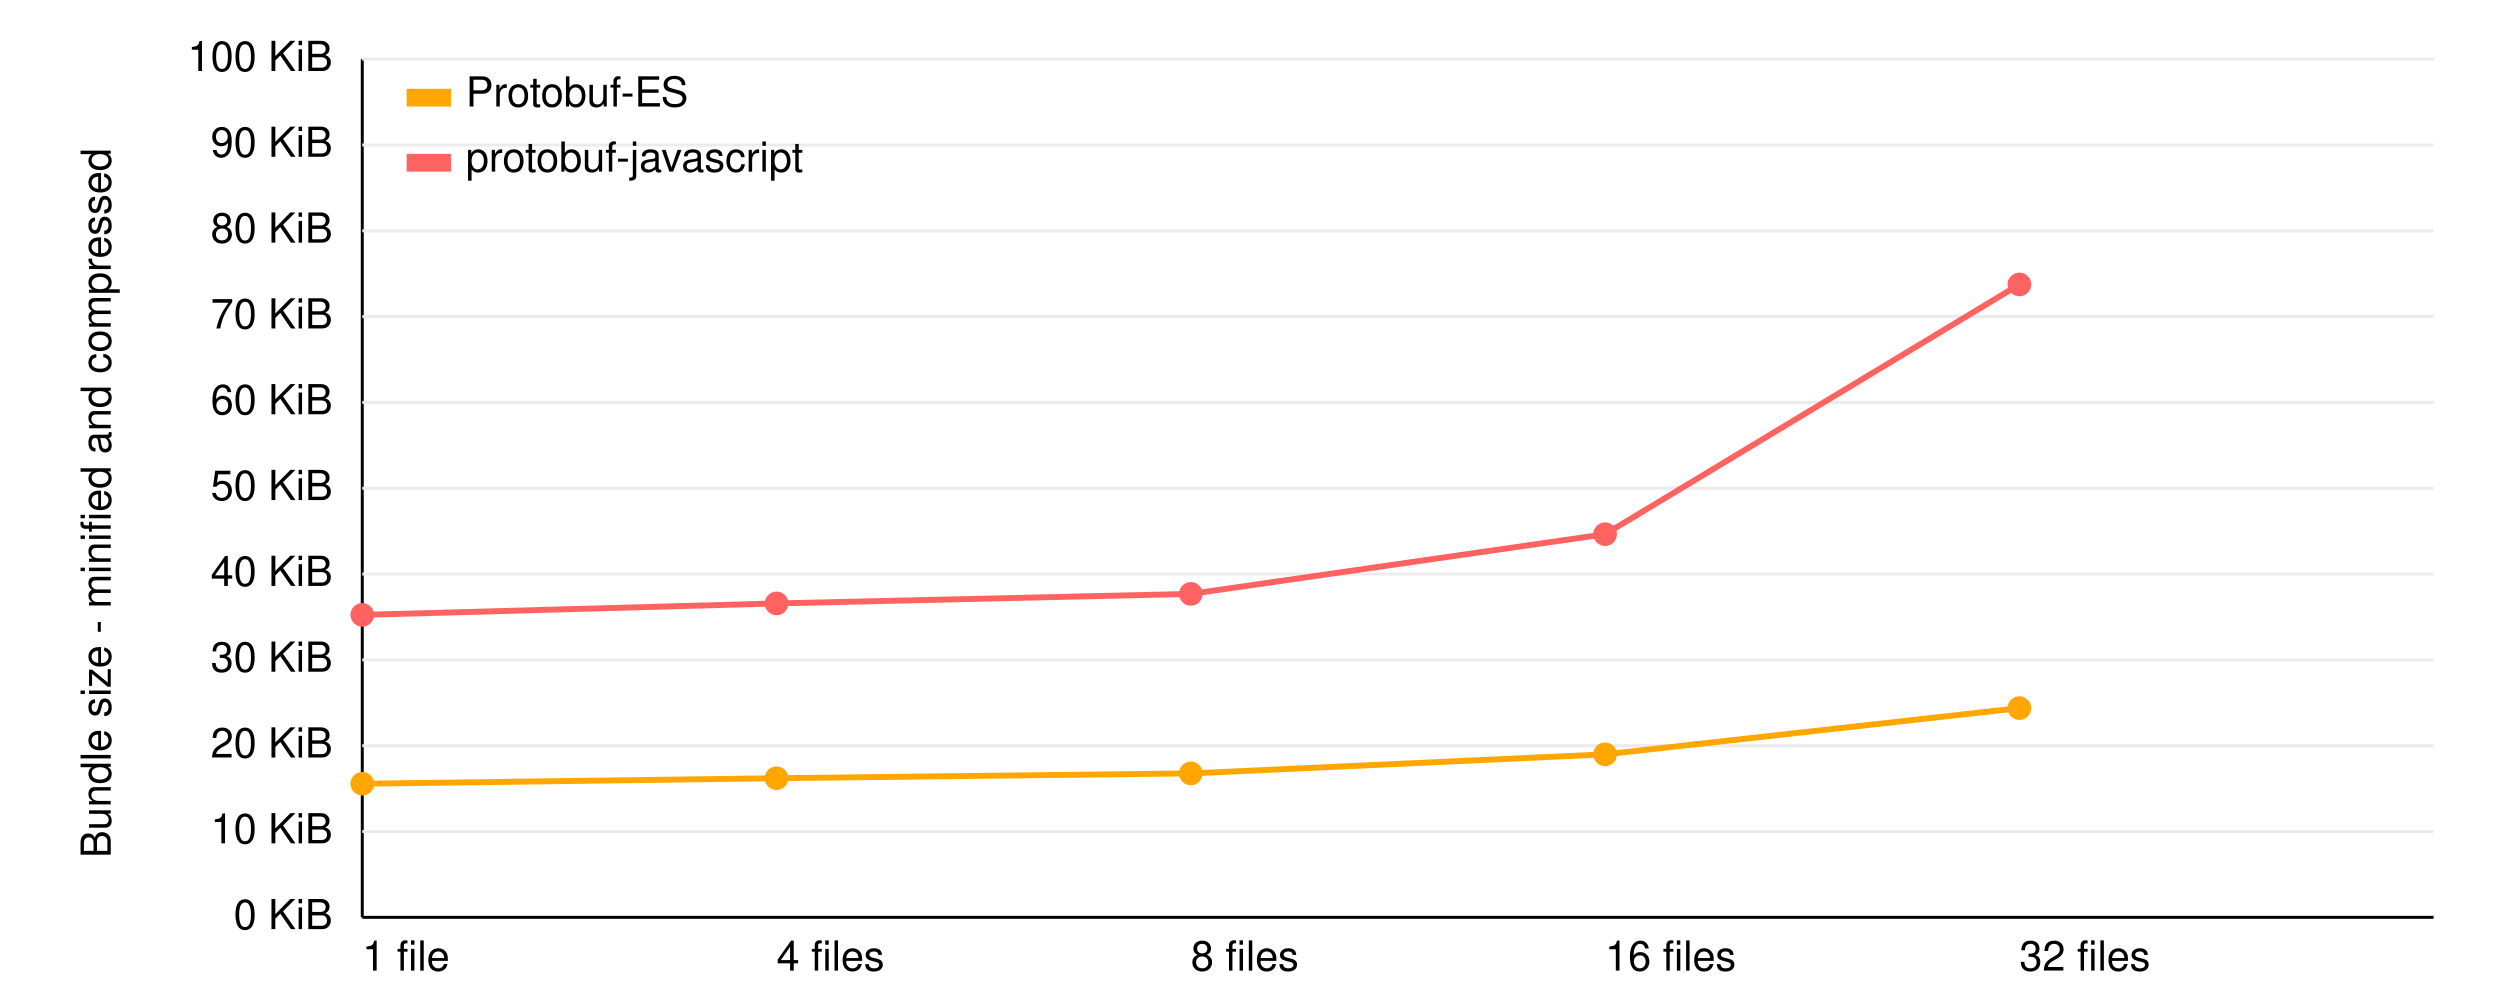
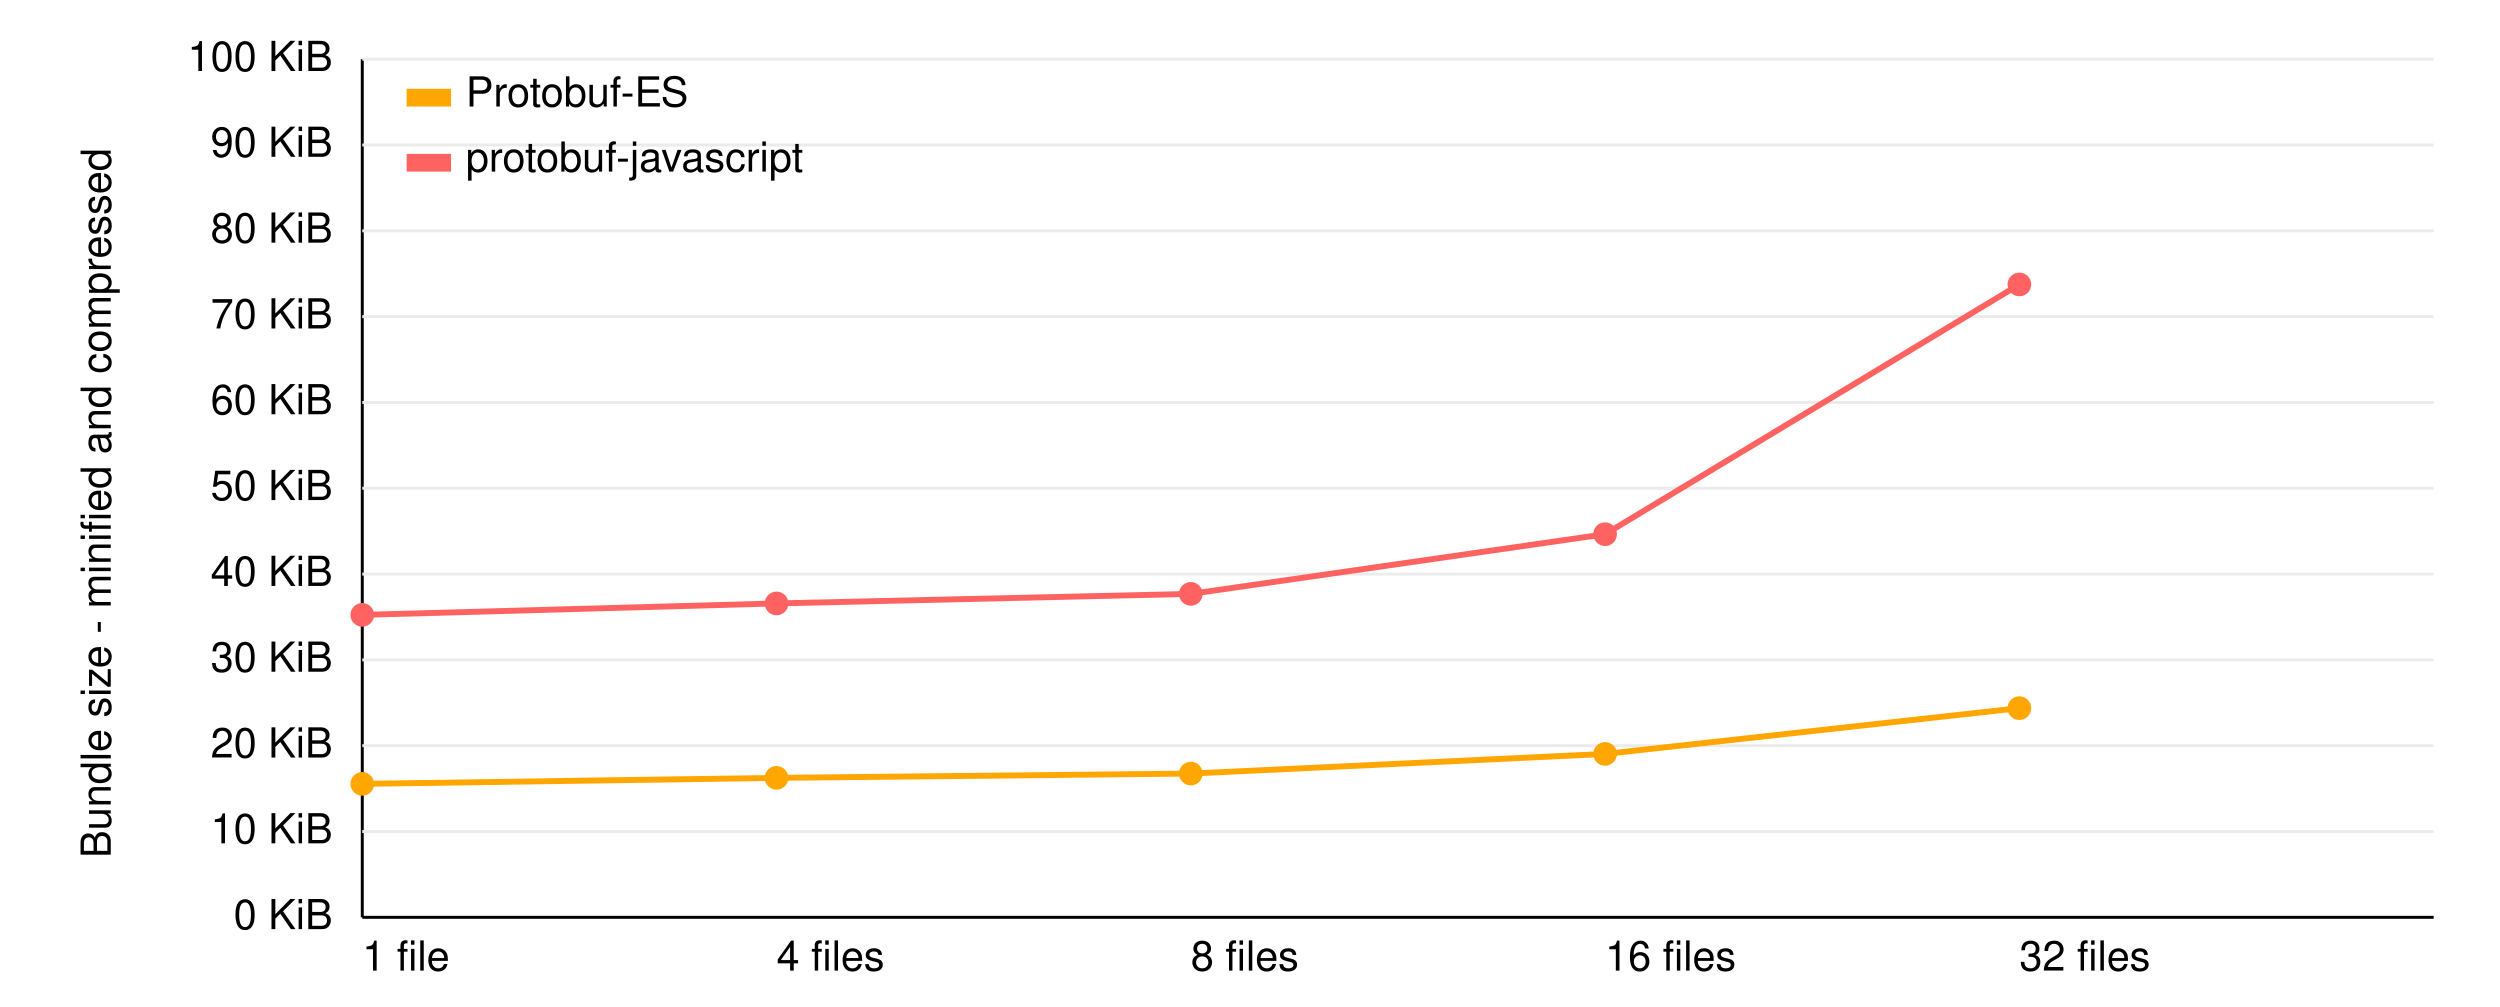
<svg xmlns="http://www.w3.org/2000/svg" version="1.1" width="820px" height="330px" viewBox="0 0 820 340" class="chart">
  <style>
      
      text {
        font: 14px Verdana, Helvetica, Arial, sans-serif;
      }
      
    </style>
  <rect x="-10%" y="-10%" width="120%" height="120%" fill="#ffffff" />
  <g transform="translate(110,310)">
    <line y1="0" x2="700" stroke="black" />
    <text x="0" y="18" text-anchor="start">1 file</text>
    <text x="140" y="18" text-anchor="start">4 files</text>
    <text x="280" y="18" text-anchor="start">8 files</text>
    <text x="420" y="18" text-anchor="start">16 files</text>
    <text x="560" y="18" text-anchor="start">32 files</text>
  </g>
  <g transform="translate(110, 20)">
    <line x1="0" x2="0" y1="0" y2="290" stroke="black" />
    <g transform="rotate(-90), translate(-150,-85)">
      <text text-anchor="middle">Bundle size - minified and compressed</text>
    </g>
    <text x="-10" y="4" text-anchor="end">100 KiB</text>
    <line x1="0" x2="700" y1="0" y2="0" stroke="#ebebeb" />
    <text x="-10" y="33" text-anchor="end">90 KiB</text>
    <line x1="0" x2="700" y1="29" y2="29" stroke="#ebebeb" />
    <text x="-10" y="62" text-anchor="end">80 KiB</text>
    <line x1="0" x2="700" y1="58" y2="58" stroke="#ebebeb" />
    <text x="-10" y="91" text-anchor="end">70 KiB</text>
    <line x1="0" x2="700" y1="87" y2="87" stroke="#ebebeb" />
    <text x="-10" y="120" text-anchor="end">60 KiB</text>
    <line x1="0" x2="700" y1="116" y2="116" stroke="#ebebeb" />
    <text x="-10" y="149" text-anchor="end">50 KiB</text>
    <line x1="0" x2="700" y1="145" y2="145" stroke="#ebebeb" />
    <text x="-10" y="178" text-anchor="end">40 KiB</text>
    <line x1="0" x2="700" y1="174" y2="174" stroke="#ebebeb" />
    <text x="-10" y="207" text-anchor="end">30 KiB</text>
    <line x1="0" x2="700" y1="203" y2="203" stroke="#ebebeb" />
    <text x="-10" y="236" text-anchor="end">20 KiB</text>
    <line x1="0" x2="700" y1="232" y2="232" stroke="#ebebeb" />
    <text x="-10" y="265" text-anchor="end">10 KiB</text>
    <line x1="0" x2="700" y1="261" y2="261" stroke="#ebebeb" />
    <text x="-10" y="294" text-anchor="end">0 KiB</text>
  </g>
  <g transform="translate(110, 20)">
-     <polyline fill="none" stroke="#ffa600" stroke-width="2" points="0,244.857 140,242.991 280,241.354 420,234.92 560,219.296">
+     <polyline fill="none" stroke="#ffa600" stroke-width="2" points="0,244.897 140,242.872 280,241.417 420,234.781 560,219.307">
    </polyline>
-     <circle cx="0" cy="244.857" r="4" fill="#ffa600" />
-     <circle cx="140" cy="242.991" r="4" fill="#ffa600" />
-     <circle cx="280" cy="241.354" r="4" fill="#ffa600" />
-     <circle cx="420" cy="234.92" r="4" fill="#ffa600" />
-     <circle cx="560" cy="219.296" r="4" fill="#ffa600" />
+     <circle cx="0" cy="244.897" r="4" fill="#ffa600" />
+     <circle cx="140" cy="242.872" r="4" fill="#ffa600" />
+     <circle cx="280" cy="241.417" r="4" fill="#ffa600" />
+     <circle cx="420" cy="234.781" r="4" fill="#ffa600" />
+     <circle cx="560" cy="219.307" r="4" fill="#ffa600" />
  </g>
  <g transform="translate(110, 20)">
    <polyline fill="none" stroke="#ff6361" stroke-width="2" points="0,187.789 140,183.918 280,180.695 420,160.528 560,76.125">
    </polyline>
    <circle cx="0" cy="187.789" r="4" fill="#ff6361" />
    <circle cx="140" cy="183.918" r="4" fill="#ff6361" />
    <circle cx="280" cy="180.695" r="4" fill="#ff6361" />
    <circle cx="420" cy="160.528" r="4" fill="#ff6361" />
    <circle cx="560" cy="76.125" r="4" fill="#ff6361" />
  </g>
  <g transform="translate(125, 30)">
    <g transform="translate(0, 0)">
      <rect width="15" height="6" fill="#ffa600" />
      <text x="20" y="6">Protobuf-ES</text>
    </g>
    <g transform="translate(0, 22)">
      <rect width="15" height="6" fill="#ff6361" />
      <text x="20" y="6">protobuf-javascript</text>
    </g>
  </g>
</svg>
